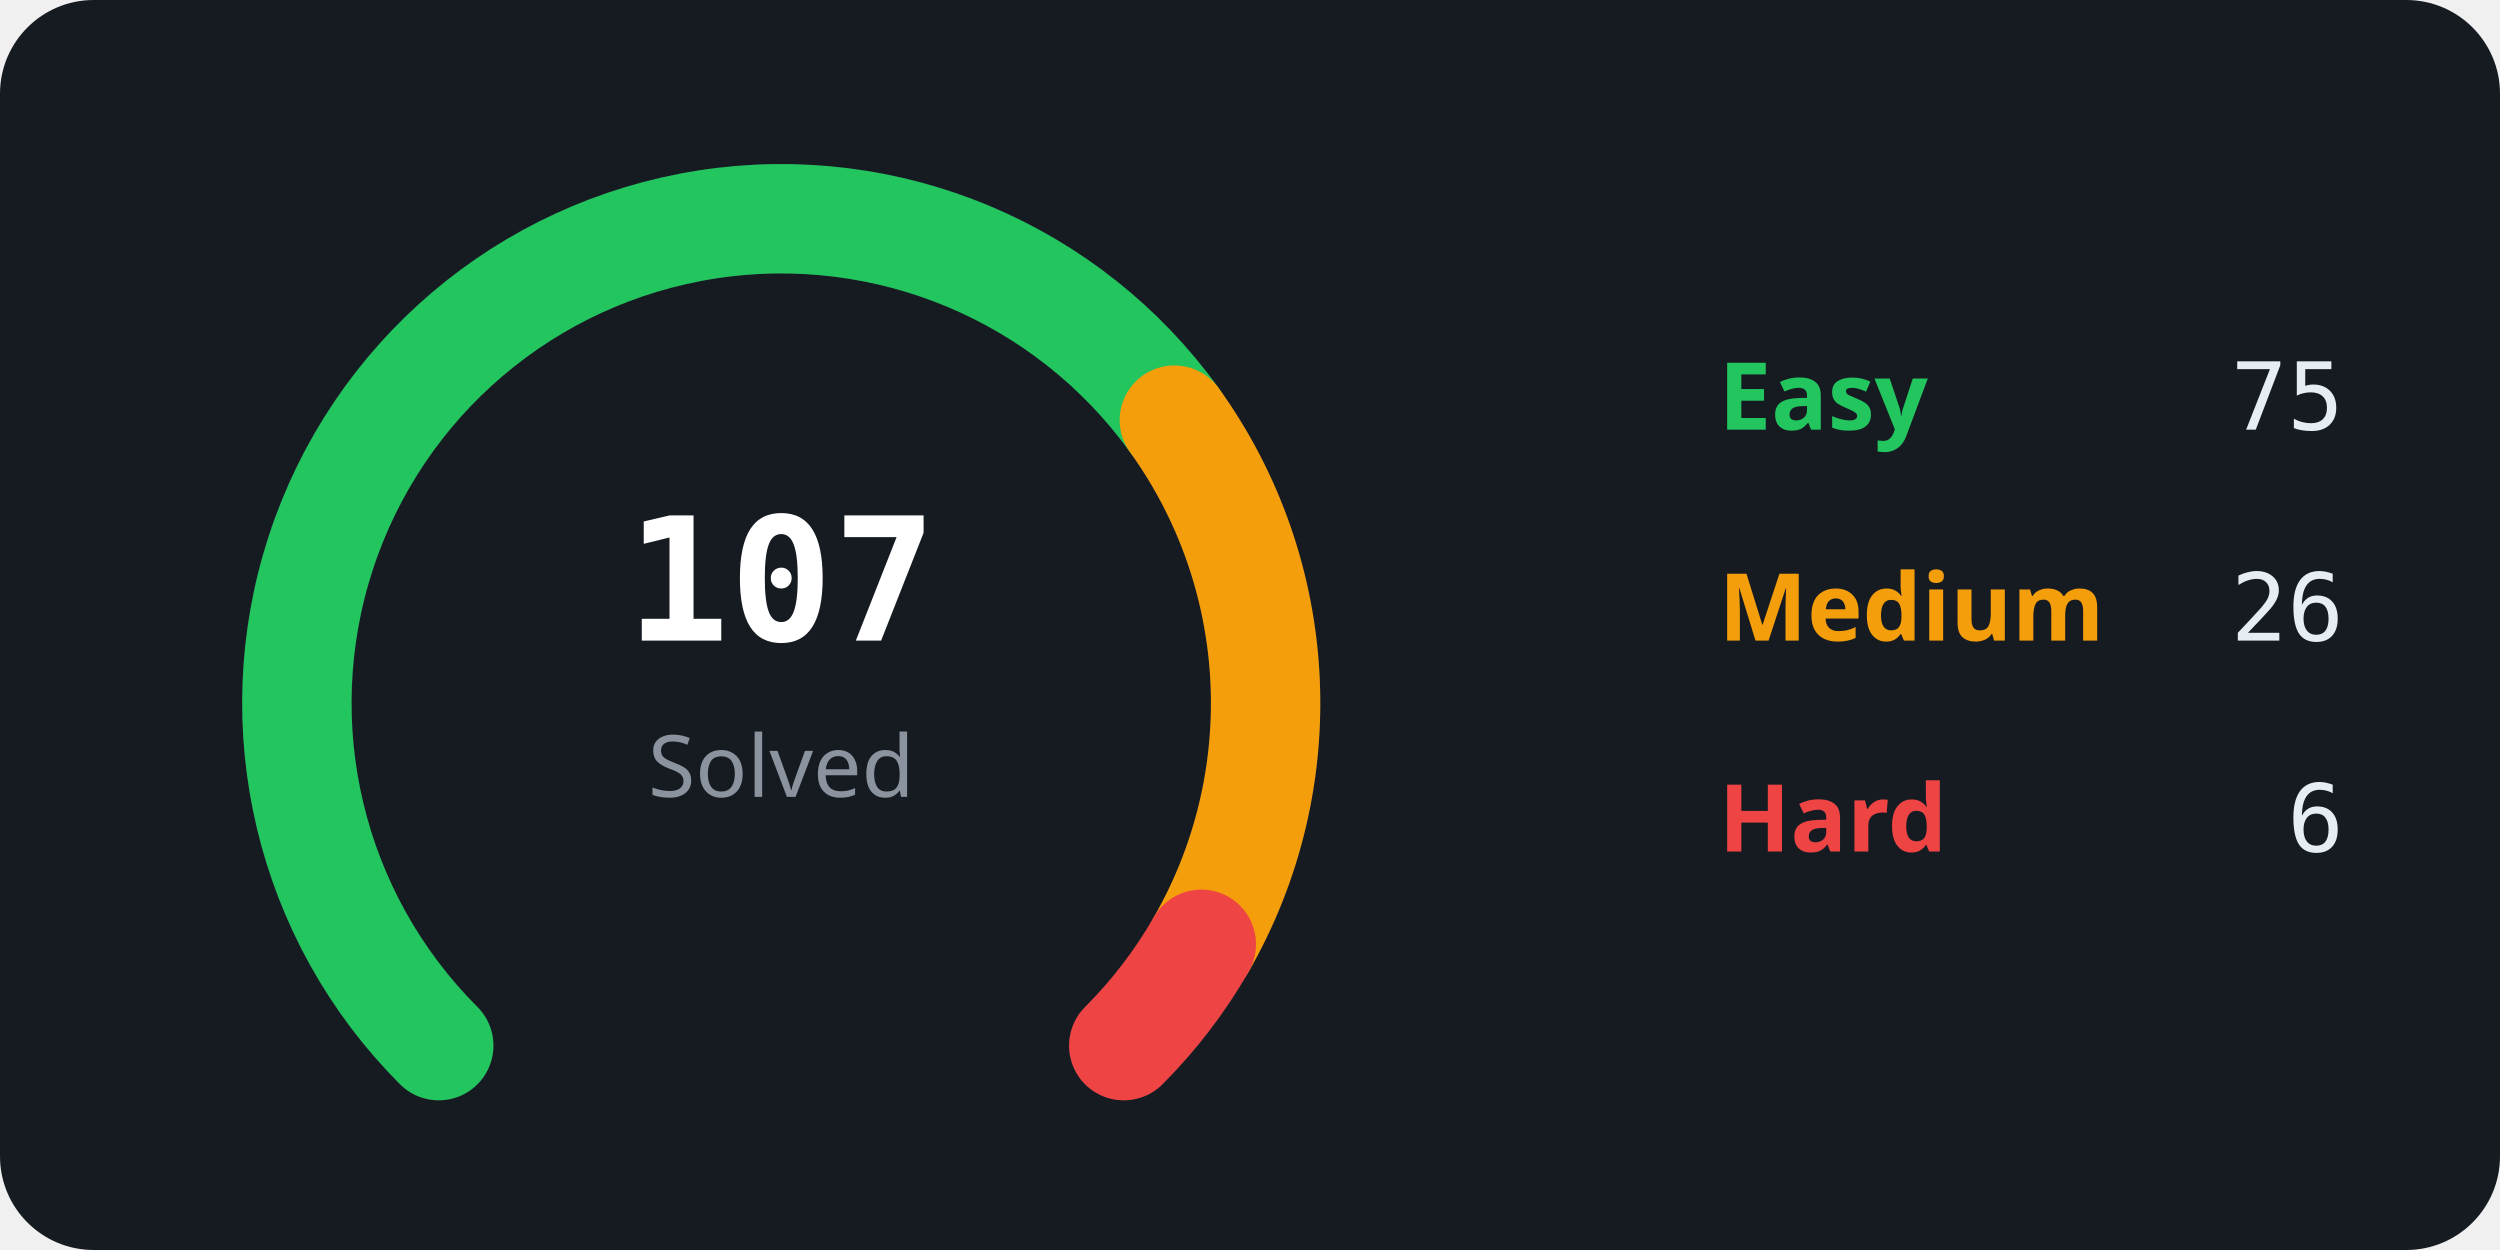
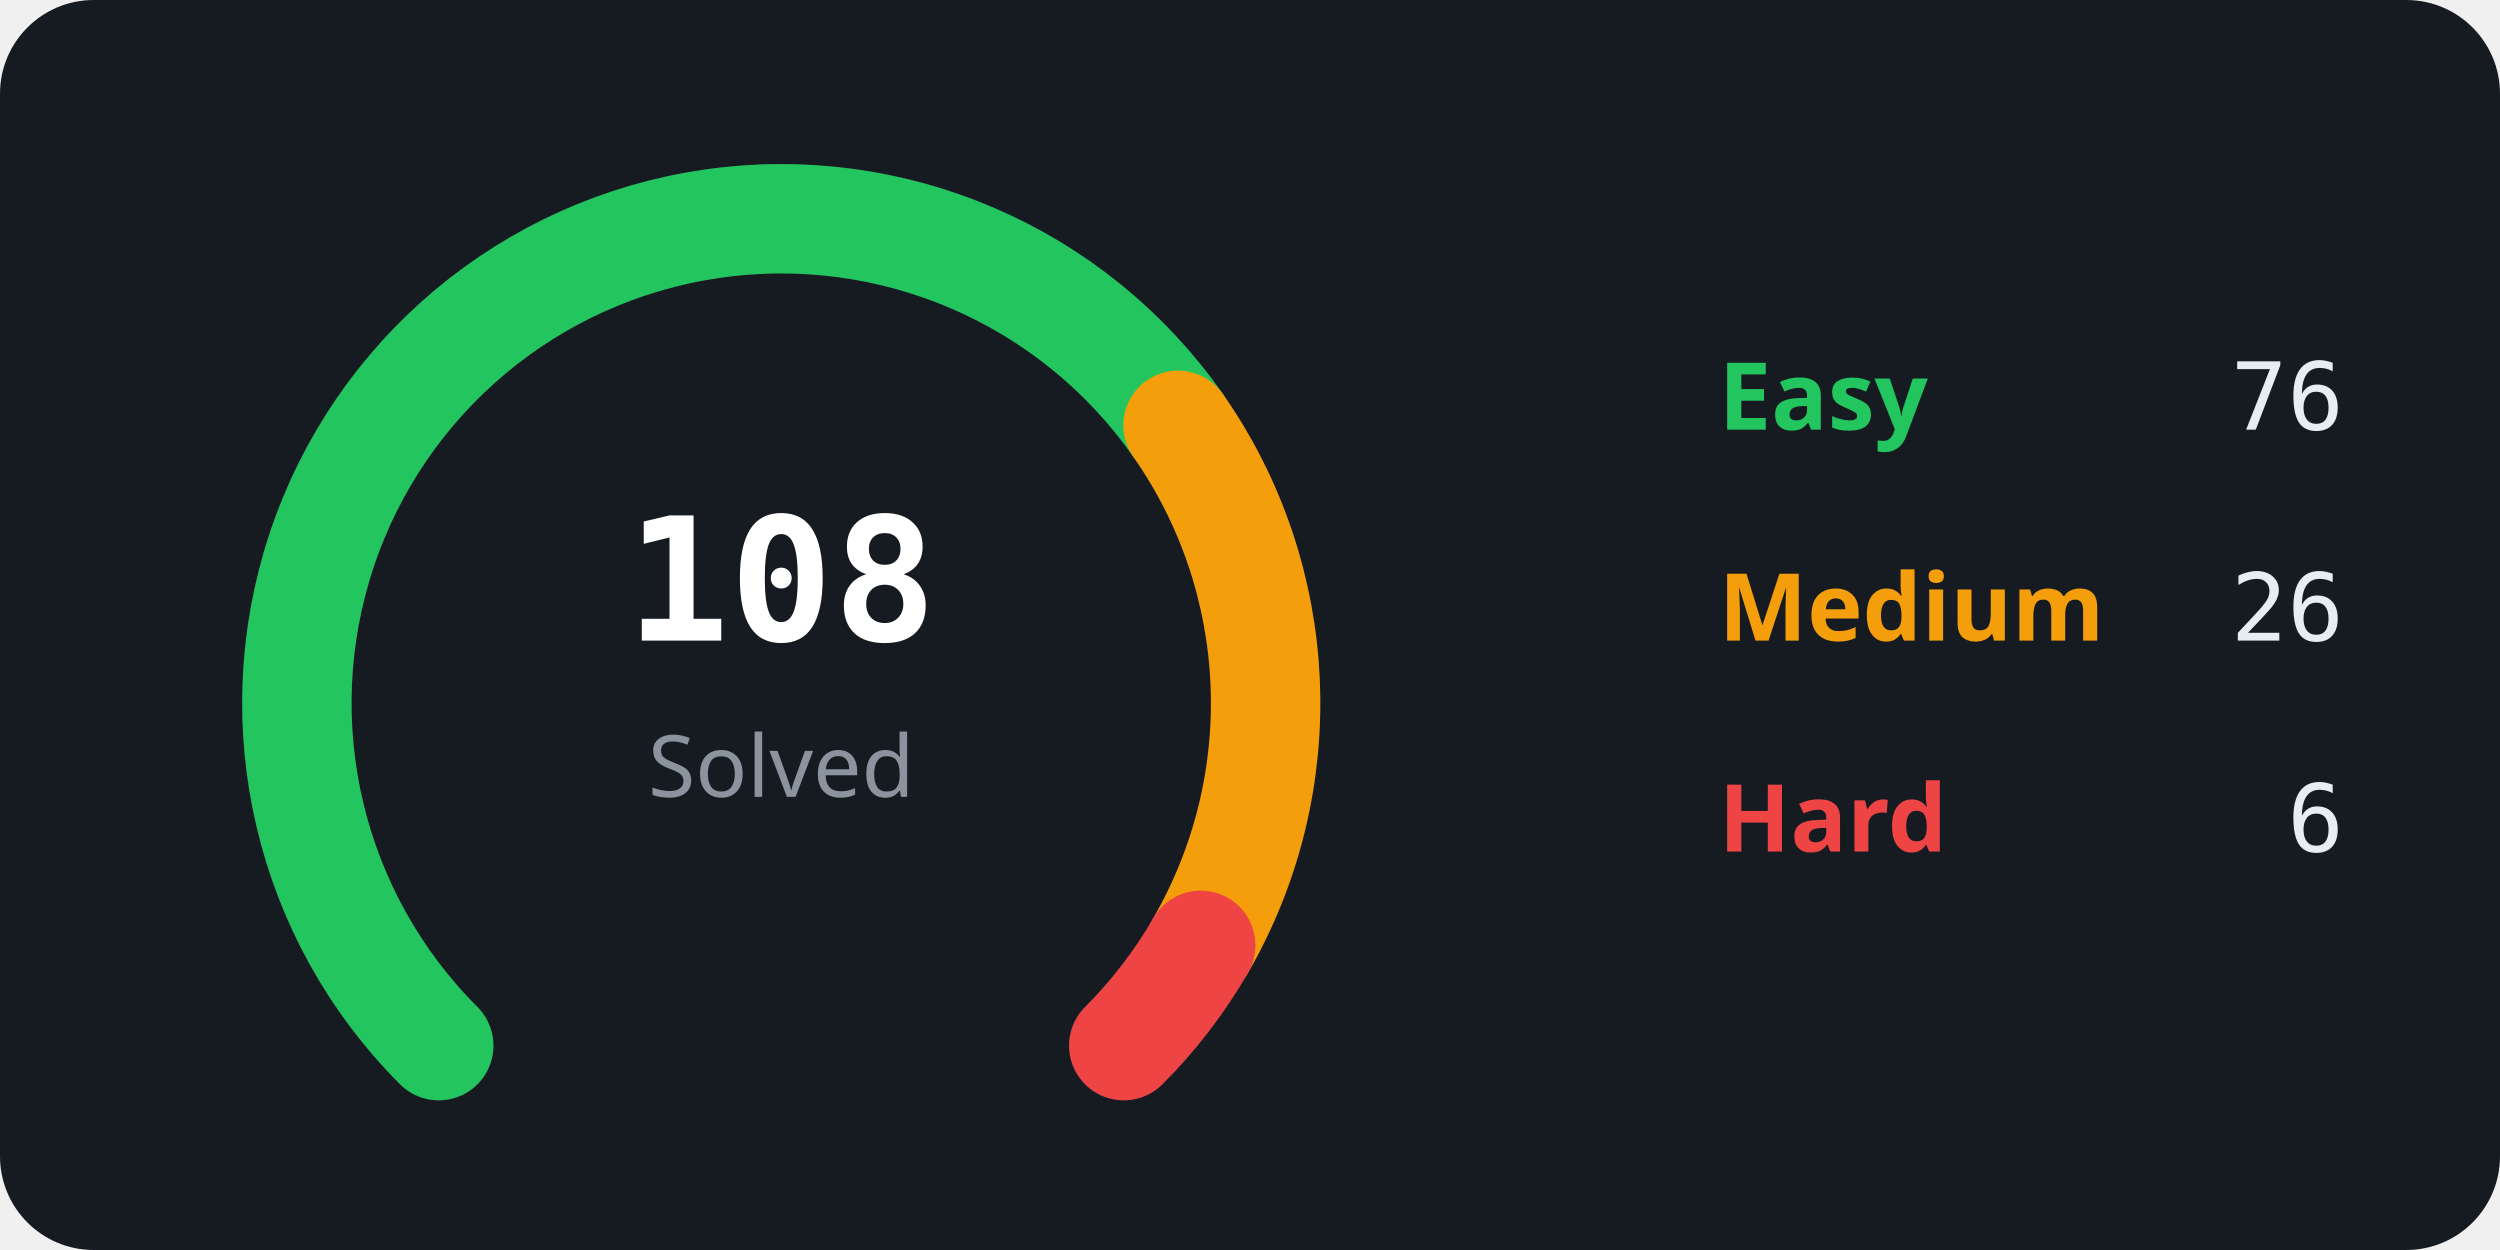
<svg xmlns="http://www.w3.org/2000/svg" width="320" height="160" viewBox="0 0 320 160">
  <rect width="320" height="160" rx="12" fill="#161b22" />
  <path d="M 56.159,133.841 A 62,62 0 1,1 143.841,133.841" stroke="#2d2d3d" stroke-width="14" fill="none" stroke-linecap="round" />
-   <path d="M 56.159,133.841 A 62,62 0 1,1 150.319,53.779" stroke="#22c55e" stroke-width="14" fill="none" stroke-linecap="round" />
-   <path d="M 150.319,53.779 A 62,62 0 0,1 153.769,120.869" stroke="#f59e0b" stroke-width="14" fill="none" stroke-linecap="round" />
-   <path d="M 153.769,120.869 A 62,62 0 0,1 143.841,133.841" stroke="#ef4444" stroke-width="14" fill="none" stroke-linecap="round" />
-   <text x="100" y="82" text-anchor="middle" fill="white" font-size="22" font-weight="bold" font-family="monospace">107</text>
+   <path d="M 56.159,133.841 A 62,62 0 1,1 150.787,54.438" stroke="#22c55e" stroke-width="14" fill="none" stroke-linecap="round" />
+   <path d="M 150.787,54.438 A 62,62 0 0,1 153.694,121.000" stroke="#f59e0b" stroke-width="14" fill="none" stroke-linecap="round" />
+   <path d="M 153.694,121.000 A 62,62 0 0,1 143.841,133.841" stroke="#ef4444" stroke-width="14" fill="none" stroke-linecap="round" />
+   <text x="100" y="82" text-anchor="middle" fill="white" font-size="22" font-weight="bold" font-family="monospace">108</text>
  <text x="100" y="102" text-anchor="middle" fill="#8b949e" font-size="11" font-family="sans-serif">Solved</text>
  <text x="220" y="55" fill="#22c55e" font-size="12" font-weight="bold" font-family="sans-serif">Easy</text>
-   <text x="300" y="55" fill="#e6edf3" font-size="12" font-family="monospace" text-anchor="end">75</text>
+   <text x="300" y="55" fill="#e6edf3" font-size="12" font-family="monospace" text-anchor="end">76</text>
  <text x="220" y="82" fill="#f59e0b" font-size="12" font-weight="bold" font-family="sans-serif">Medium</text>
  <text x="300" y="82" fill="#e6edf3" font-size="12" font-family="monospace" text-anchor="end">26</text>
  <text x="220" y="109" fill="#ef4444" font-size="12" font-weight="bold" font-family="sans-serif">Hard</text>
  <text x="300" y="109" fill="#e6edf3" font-size="12" font-family="monospace" text-anchor="end">6</text>
</svg>
